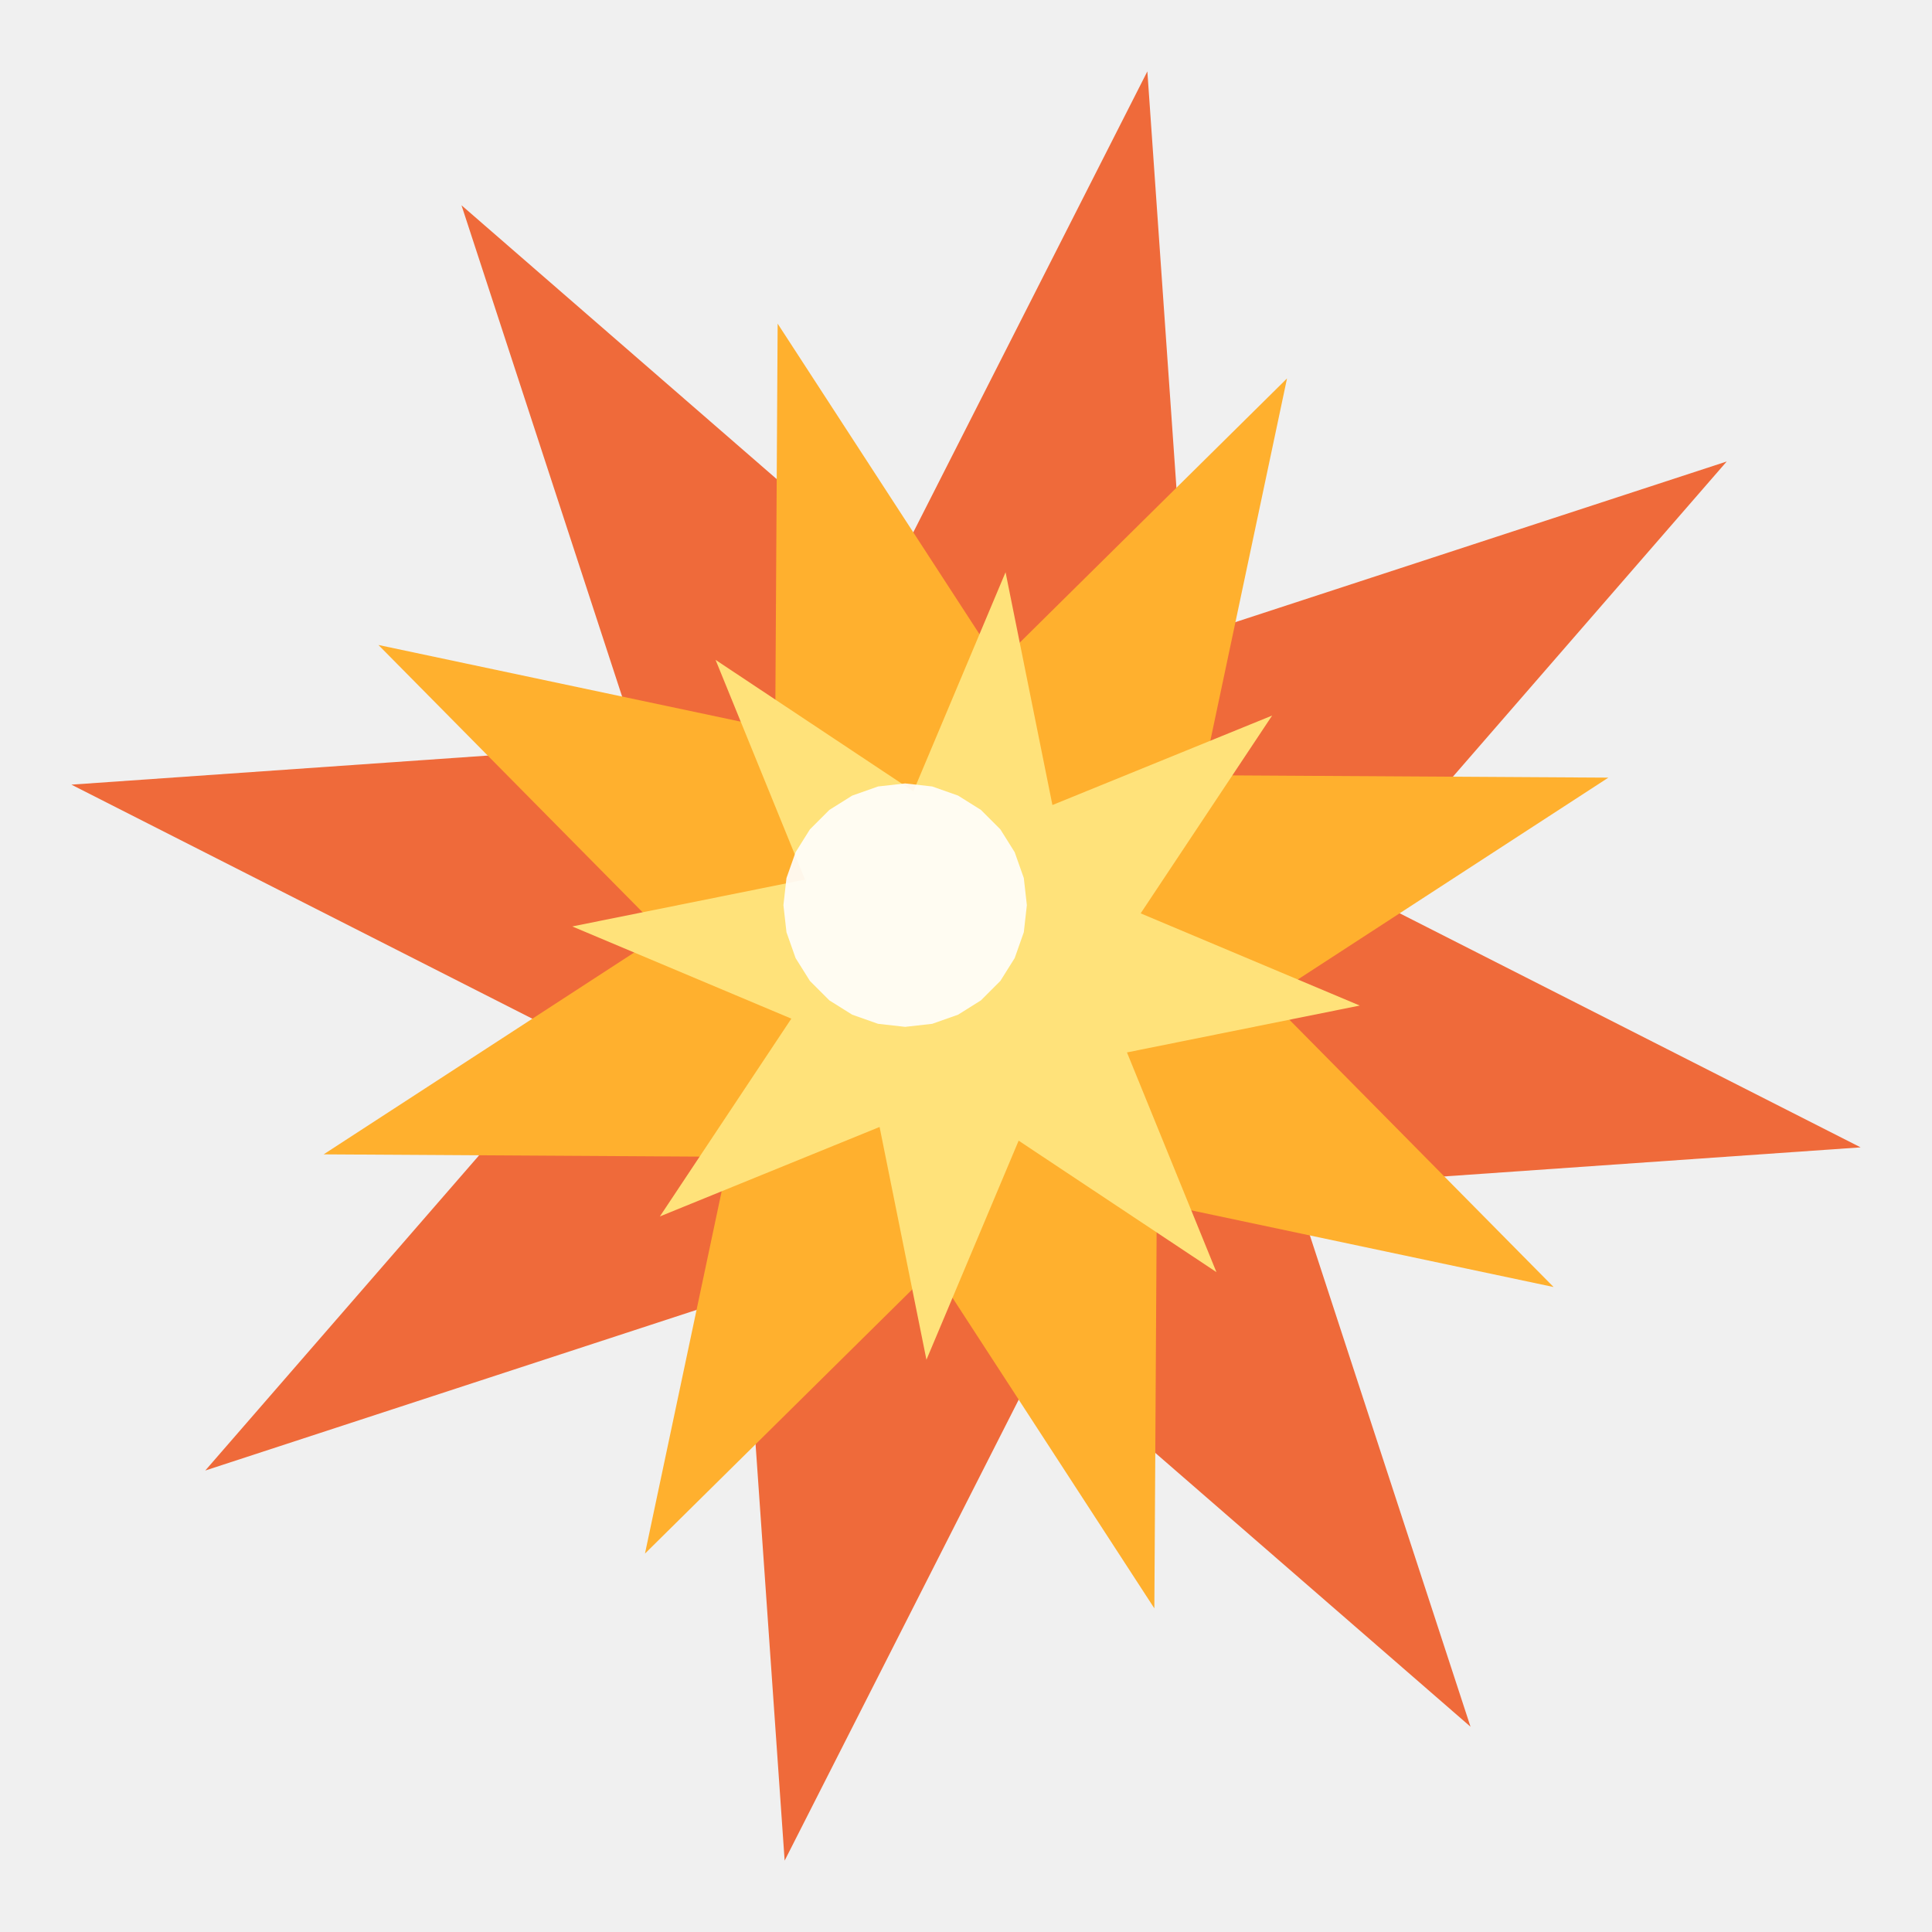
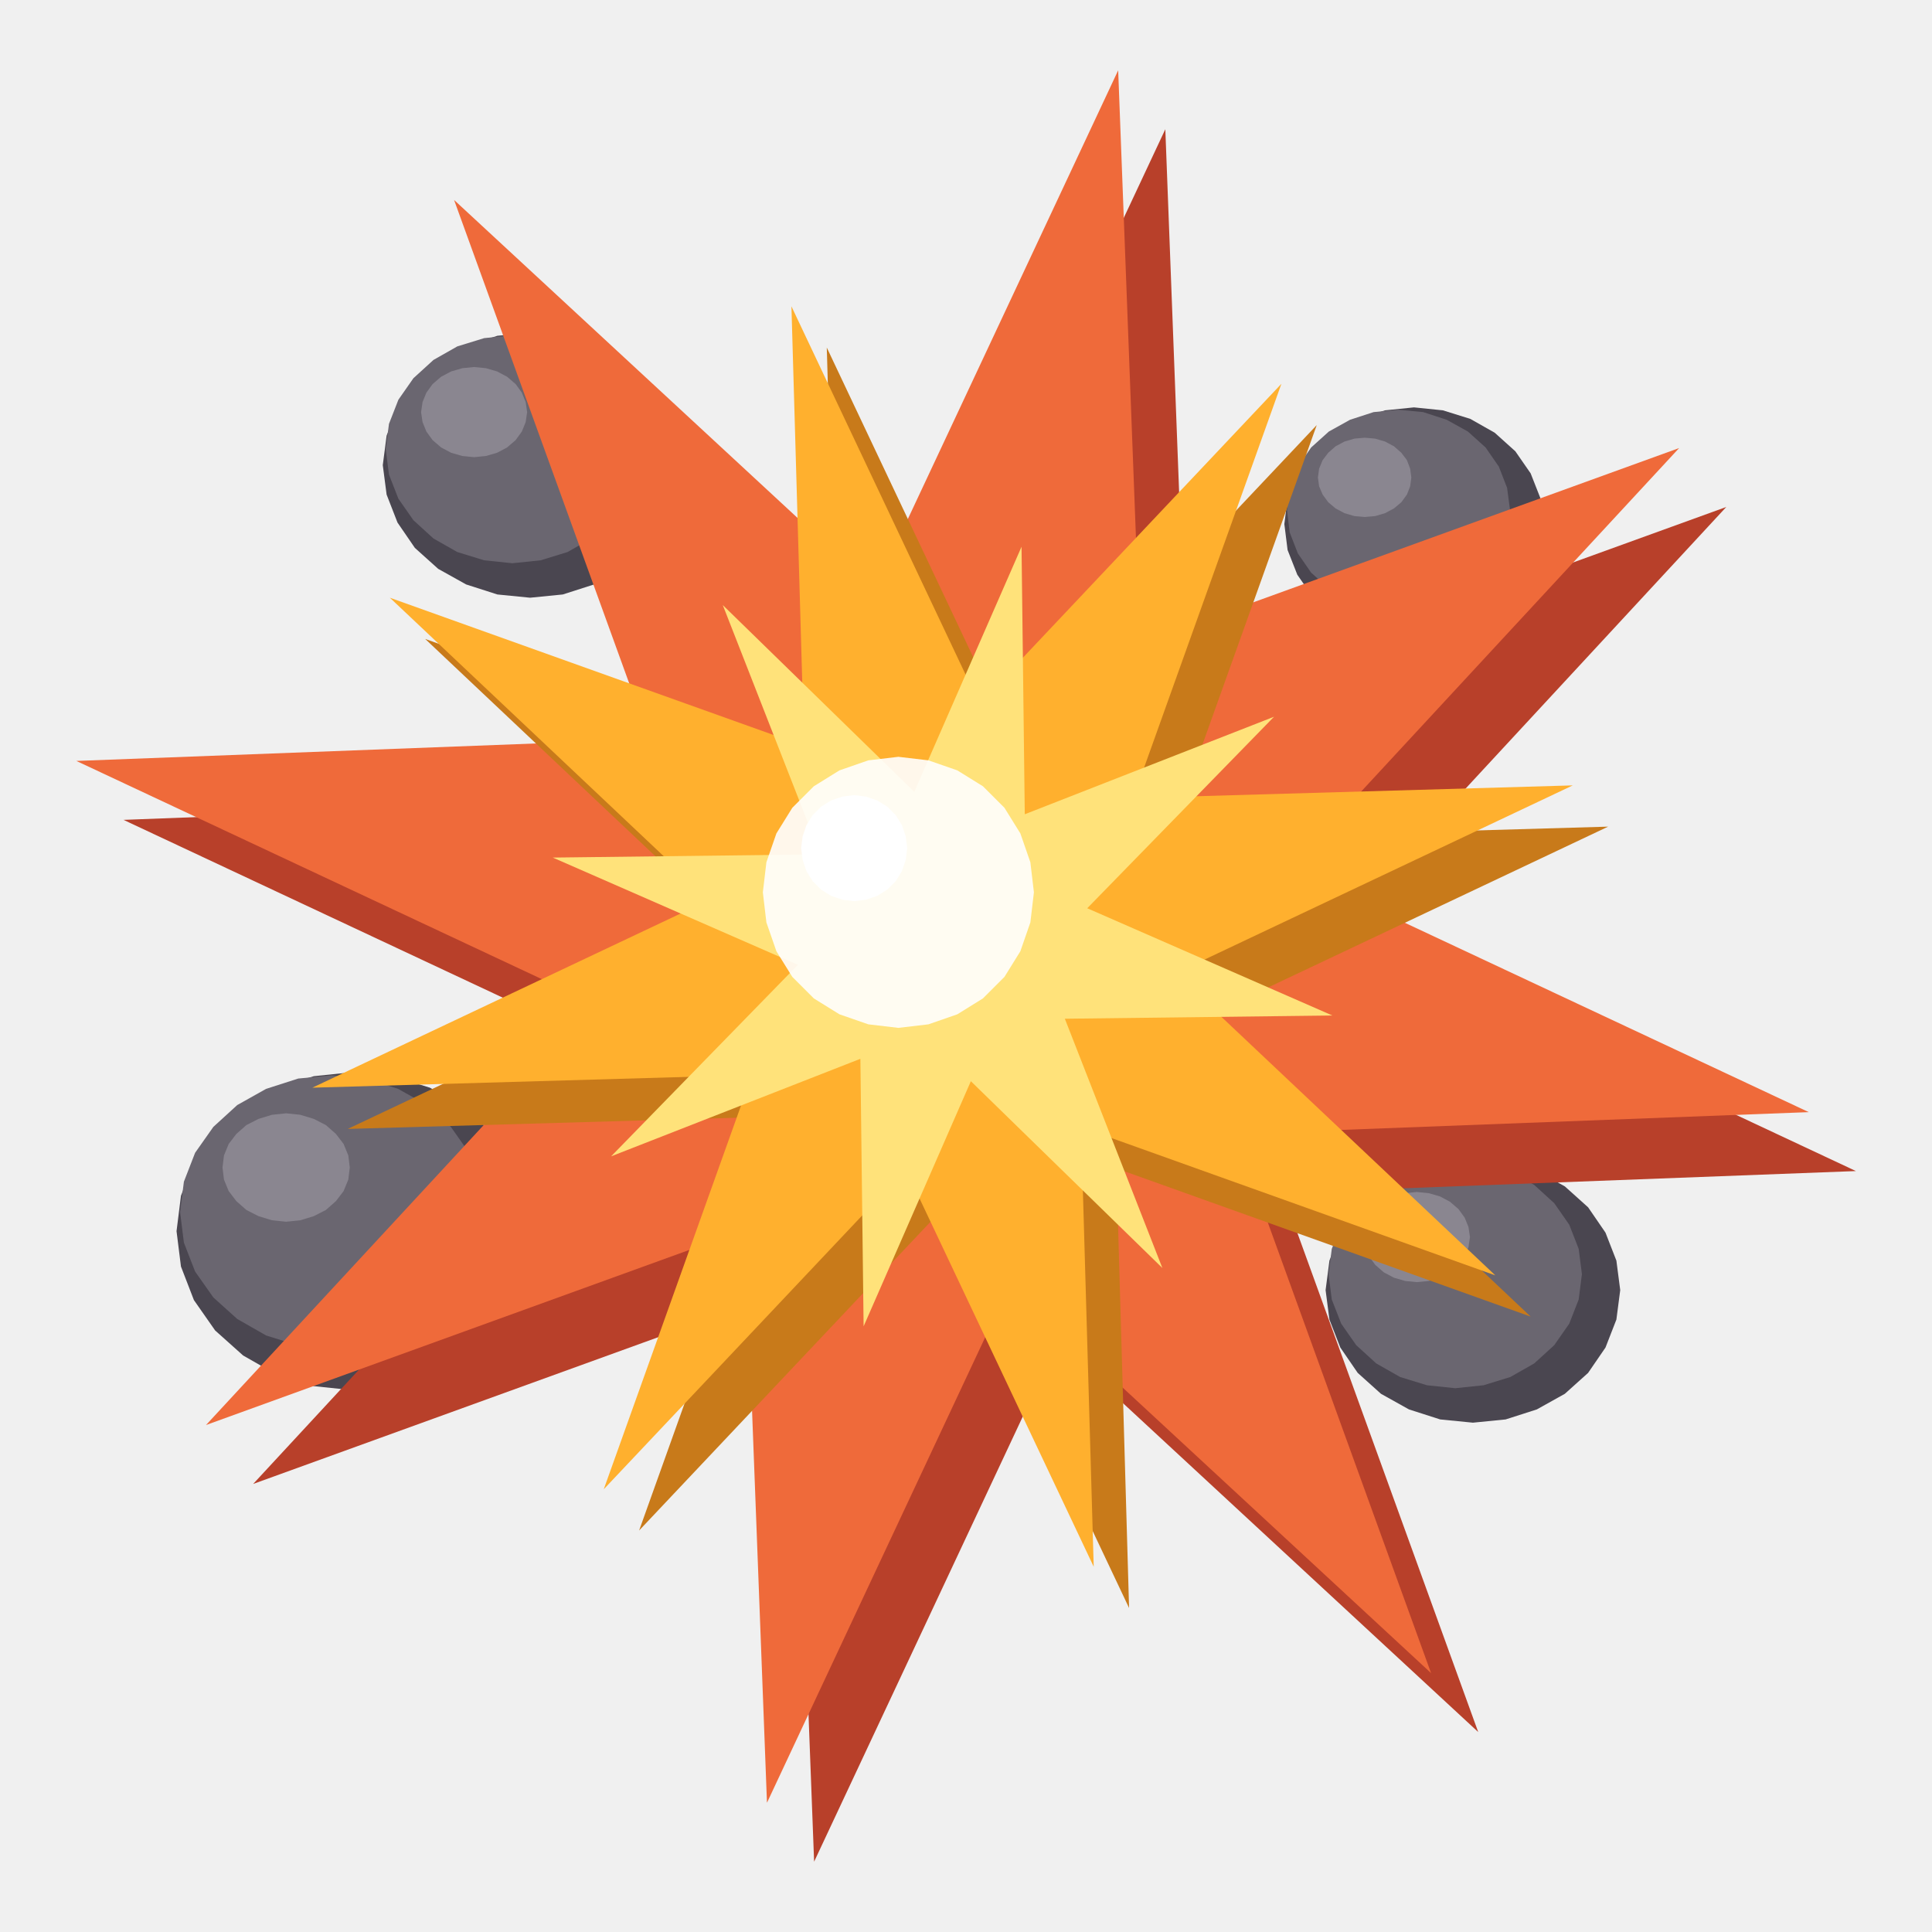
<svg xmlns="http://www.w3.org/2000/svg" viewBox="0 0 80 80">
-   <g transform="translate(40 40) scale(1.26)">
-     <path d="M29.4 5.96L10.78 7.26L16.58 25L2.49 12.76L-5.96 29.4L-7.26 10.78L-25 16.58L-12.76 2.49L-29.4 -5.96L-10.78 -7.26L-16.58 -25L-2.49 -12.76L5.96 -29.4L7.26 -10.78L25 -16.58L12.76 -2.49Z" fill="#ef6a3a" />
-     <path d="M19.31 10.55L6.27 7.79L6.19 21.11L-1.07 9.94L-10.55 19.31L-7.79 6.27L-21.11 6.19L-9.94 -1.07L-19.31 -10.55L-6.27 -7.79L-6.19 -21.11L1.07 -9.94L10.55 -19.31L7.79 -6.27L21.11 -6.19L9.94 1.07Z" fill="#ffb02e" />
-     <path d="M12.94 1.3L5.29 2.84L8.23 10.06L1.73 5.74L-1.3 12.94L-2.84 5.29L-10.06 8.23L-5.74 1.73L-12.94 -1.3L-5.29 -2.84L-8.23 -10.06L-1.73 -5.74L1.3 -12.94L2.84 -5.29L10.06 -8.23L5.74 -1.73Z" fill="#ffe27a" />
-     <path d="M2 -2L1.9 -1.11L1.6 -0.26L1.13 0.49L0.49 1.13L-0.26 1.6L-1.11 1.9L-2 2L-2.89 1.9L-3.74 1.6L-4.49 1.13L-5.13 0.49L-5.6 -0.26L-5.9 -1.11L-6 -2L-5.9 -2.89L-5.6 -3.74L-5.13 -4.49L-4.49 -5.13L-3.74 -5.6L-2.89 -5.9L-2 -6L-1.11 -5.9L-0.26 -5.6L0.49 -5.13L1.13 -4.49L1.6 -3.74L1.9 -2.89Z" fill="#ffffff" opacity="0.9" />
+   <g transform="translate(39.03 38.78) scale(1.22)">
+     <path d="M-14 10L-14.15 11.2L-14.59 12.34L-15.31 13.37L-16.26 14.22L-17.4 14.87L-18.66 15.26L-20 15.4L-21.34 15.26L-22.6 14.87L-23.74 14.22L-24.69 13.37L-25.41 12.34L-25.85 11.2L-26 10L-25.85 8.8L-25.41 7.66L-24.69 6.63L-23.74 5.78L-22.6 5.13L-21.34 4.74L-20 4.6L-18.66 4.74L-17.4 5.13L-16.26 5.78L-15.31 6.63L-14.59 7.66L-14.15 8.8Z" fill="#4a4650" />
+     <path d="M-15.56 9.35L-15.69 10.39L-16.07 11.37L-16.69 12.25L-17.5 12.98L-18.48 13.54L-19.57 13.88L-20.72 14L-21.87 13.88L-22.96 13.54L-23.94 12.98L-24.75 12.25L-25.37 11.37L-25.75 10.39L-25.88 9.35L-25.75 8.32L-25.37 7.34L-24.75 6.46L-23.94 5.72L-22.96 5.17L-21.87 4.82L-20.72 4.71L-19.57 4.82L-18.48 5.17L-17.5 5.72L-16.69 6.46L-16.07 7.34L-15.69 8.32Z" fill="#6a6670" />
+     <path d="M-20.12 7.84L-20.17 8.25L-20.33 8.64L-20.59 8.98L-20.93 9.28L-21.34 9.49L-21.8 9.63L-22.28 9.68L-22.76 9.63L-23.22 9.49L-23.63 9.28L-23.97 8.98L-24.23 8.64L-24.39 8.25L-24.44 7.84L-24.39 7.43L-24.23 7.04L-23.97 6.7L-23.63 6.4L-23.22 6.19L-22.76 6.05L-22.28 6L-21.8 6.05L-21.34 6.19L-20.93 6.4L-20.59 6.7L-20.33 7.04L-20.17 7.43Z" fill="#8a8690" />
+     <path d="M23 12L22.87 13L22.5 13.95L21.91 14.81L21.12 15.52L20.17 16.05L19.11 16.39L18 16.5L16.89 16.39L15.83 16.05L14.88 15.52L14.09 14.81L13.5 13.95L13.13 13L13 12L13.13 11L13.5 10.05L14.09 9.19L14.88 8.48L15.83 7.95L16.89 7.61L18 7.5L19.11 7.61L20.17 7.95L21.12 8.48L21.91 9.19L22.5 10.05L22.87 11Z" fill="#4a4650" />
+     <path d="M21.7 11.46L21.59 12.32L21.27 13.14L20.76 13.87L20.08 14.49L19.27 14.95L18.36 15.23L17.4 15.33L16.44 15.23L15.53 14.95L14.72 14.49L14.04 13.87L13.53 13.14L13.21 12.32L13.1 11.46L13.21 10.6L13.53 9.78L14.04 9.05L14.72 8.43L15.53 7.97L16.44 7.69L17.4 7.59L18.36 7.69L19.27 7.97L20.08 8.43L20.76 9.05L21.27 9.78L21.59 10.6Z" fill="#6a6670" />
+     <path d="M17.9 10.2L17.85 10.54L17.72 10.86L17.51 11.15L17.22 11.4L16.88 11.58L16.5 11.69L16.1 11.73L15.7 11.69L15.32 11.58L14.98 11.4L14.69 11.15L14.48 10.86L14.35 10.54L14.3 10.2L14.35 9.86L14.48 9.54L14.69 9.25L14.98 9L15.32 8.82L15.7 8.71L16.1 8.67L16.5 8.71L16.88 8.82L17.22 9L17.51 9.25L17.72 9.54L17.85 9.86Z" fill="#8a8690" />
+     <path d="M-9 -16L-9.13 -15L-9.5 -14.05L-10.09 -13.19L-10.88 -12.48L-11.83 -11.95L-12.89 -11.61L-14 -11.5L-15.11 -11.61L-16.17 -11.95L-17.12 -12.48L-17.91 -13.19L-18.5 -14.05L-18.87 -15L-19 -16L-18.87 -17L-18.5 -17.95L-17.91 -18.81L-17.12 -19.52L-16.17 -20.05L-15.11 -20.39L-14 -20.5L-12.89 -20.39L-11.83 -20.05L-10.88 -19.52L-10.09 -18.81L-9.5 -17.95L-9.13 -17Z" fill="#4a4650" />
+     <path d="M-10.3 -16.54L-10.41 -15.68L-10.73 -14.86L-11.24 -14.13L-11.92 -13.51L-12.73 -13.05L-13.64 -12.77L-14.6 -12.67L-15.56 -12.77L-16.47 -13.05L-17.28 -13.51L-17.96 -14.13L-18.47 -14.86L-18.79 -15.68L-18.9 -16.54L-18.79 -17.4L-18.47 -18.22L-17.96 -18.95L-17.28 -19.57L-16.47 -20.03L-15.56 -20.31L-14.6 -20.41L-13.64 -20.31L-12.73 -20.03L-11.92 -19.57L-11.24 -18.95L-10.73 -18.22L-10.41 -17.4Z" fill="#6a6670" />
+     <path d="M-14.1 -17.8L-14.15 -17.46L-14.28 -17.14L-14.49 -16.85L-14.78 -16.6L-15.12 -16.42L-15.5 -16.31L-15.9 -16.27L-16.3 -16.31L-16.68 -16.42L-17.02 -16.6L-17.31 -16.85L-17.52 -17.14L-17.65 -17.46L-17.7 -17.8L-17.65 -18.14L-17.52 -18.46L-17.31 -18.75L-17.02 -19L-16.68 -19.18L-16.3 -19.29L-15.9 -19.33L-15.5 -19.29L-15.12 -19.18L-14.78 -19L-14.49 -18.75L-14.28 -18.46L-14.15 -18.14Z" fill="#8a8690" />
+     <path d="M20.4 -14L20.29 -13.12L19.96 -12.28L19.44 -11.53L18.74 -10.9L17.91 -10.43L16.98 -10.14L16 -10.04L15.02 -10.14L14.09 -10.43L13.26 -10.9L12.56 -11.53L12.04 -12.28L11.71 -13.12L11.6 -14L11.71 -14.88L12.04 -15.72L12.56 -16.47L13.26 -17.1L14.09 -17.57L15.02 -17.86L16 -17.96L16.98 -17.86L17.91 -17.57L18.74 -17.1L19.44 -16.47L19.96 -15.72L20.29 -14.88Z" fill="#4a4650" />
+     <path d="M19.26 -14.48L19.16 -13.72L18.88 -13L18.43 -12.35L17.83 -11.81L17.11 -11.41L16.31 -11.15L15.47 -11.07L14.63 -11.15L13.83 -11.41L13.11 -11.81L12.51 -12.35L12.06 -13L11.78 -13.72L11.69 -14.48L11.78 -15.23L12.06 -15.95L12.51 -16.6L13.11 -17.14L13.83 -17.54L14.63 -17.8L15.47 -17.88L16.31 -17.8L17.11 -17.54L17.83 -17.14L18.43 -16.6L18.88 -15.95L19.16 -15.23Z" fill="#6a6670" />
+     <path d="M15.91 -15.58L15.87 -15.28L15.76 -15L15.57 -14.74L15.32 -14.53L15.02 -14.37L14.68 -14.27L14.33 -14.24L13.98 -14.27L13.64 -14.37L13.34 -14.53L13.09 -14.74L12.9 -15L12.78 -15.28L12.74 -15.58L12.78 -15.88L12.9 -16.17L13.09 -16.42L13.34 -16.64L13.64 -16.8L13.98 -16.9L14.33 -16.93L14.68 -16.9L15.02 -16.8L15.32 -16.64L15.57 -16.42L15.76 -16.17L15.87 -15.88Z" fill="#8a8690" />
+     <path d="M31 7.96L11.55 8.7L18.18 27L3.9 13.78L-4.36 31.4L-5.1 11.95L-23.4 18.58L-10.18 4.3L-27.8 -3.96L-8.35 -4.7L-14.98 -23L-0.7 -9.78L7.56 -27.4L8.3 -7.95L26.6 -14.58L13.38 -0.3Z" fill="#b8402a" />
+     <path d="M29.4 5.96L9.95 6.7L16.58 25L2.3 11.78L-5.96 29.4L-6.7 9.95L-25 16.58L-11.78 2.3L-29.4 -5.96L-9.95 -6.7L-16.58 -25L-2.3 -11.78L5.96 -29.4L6.7 -9.95L25 -16.58L11.78 -2.3Z" fill="#ef6a3a" />
+     <path d="M19.96 12.9L5.9 7.87L6.33 22.79L-0.05 9.3L-10.3 20.16L-5.27 6.1L-20.19 6.53L-6.7 0.15L-17.56 -10.1L-3.5 -5.07L-3.93 -19.99L2.45 -6.5L12.7 -17.36L7.67 -3.3L22.59 -3.73L9.1 2.65Z" fill="#c87a1a" />
+     <path d="M18.76 11.5L4.7 6.47L5.13 21.39L-1.25 7.9L-11.5 18.76L-6.47 4.7L-21.39 5.13L-7.9 -1.25L-18.76 -11.5L-4.7 -6.47L-5.13 -21.39L1.25 -7.9L11.5 -18.76L6.47 -4.7L21.39 -5.13L7.9 1.25Z" fill="#ffb02e" />
+     <path d="M13.23 2.68L4.15 2.79L7.46 11.25L0.96 4.91L-2.68 13.23L-2.79 4.15L-11.25 7.46L-4.91 0.96L-13.23 -2.68L-4.15 -2.79L-7.46 -11.25L-0.96 -4.91L2.68 -13.23L2.79 -4.15L11.25 -7.46L4.91 -0.96Z" fill="#ffe27a" />
+     <path d="M3.1 -1.5L2.98 -0.48L2.64 0.5L2.1 1.37L1.37 2.1L0.5 2.64L-0.48 2.98L-1.5 3.1L-2.52 2.98L-3.5 2.64L-4.37 2.1L-5.1 1.37L-5.64 0.5L-5.98 -0.48L-6.1 -1.5L-5.98 -2.52L-5.64 -3.5L-5.1 -4.37L-4.37 -5.1L-3.5 -5.64L-2.52 -5.98L-1.5 -6.1L-0.48 -5.98L0.5 -5.64L1.37 -5.1L2.1 -4.37L2.64 -3.5L2.98 -2.52Z" fill="#ffffff" opacity="0.9" />
+     <path d="M-1.2 -3L-1.25 -2.6L-1.38 -2.22L-1.59 -1.88L-1.88 -1.59L-2.22 -1.38L-2.6 -1.25L-3 -1.2L-3.4 -1.25L-3.78 -1.38L-4.12 -1.59L-4.41 -1.88L-4.62 -2.22L-4.75 -2.6L-4.8 -3L-4.75 -3.4L-4.62 -3.78L-4.41 -4.12L-4.12 -4.41L-3.78 -4.62L-3.4 -4.75L-3 -4.8L-2.6 -4.75L-2.22 -4.62L-1.88 -4.41L-1.59 -4.12L-1.38 -3.78L-1.25 -3.4Z" fill="#ffffff" />
  </g>
</svg>
